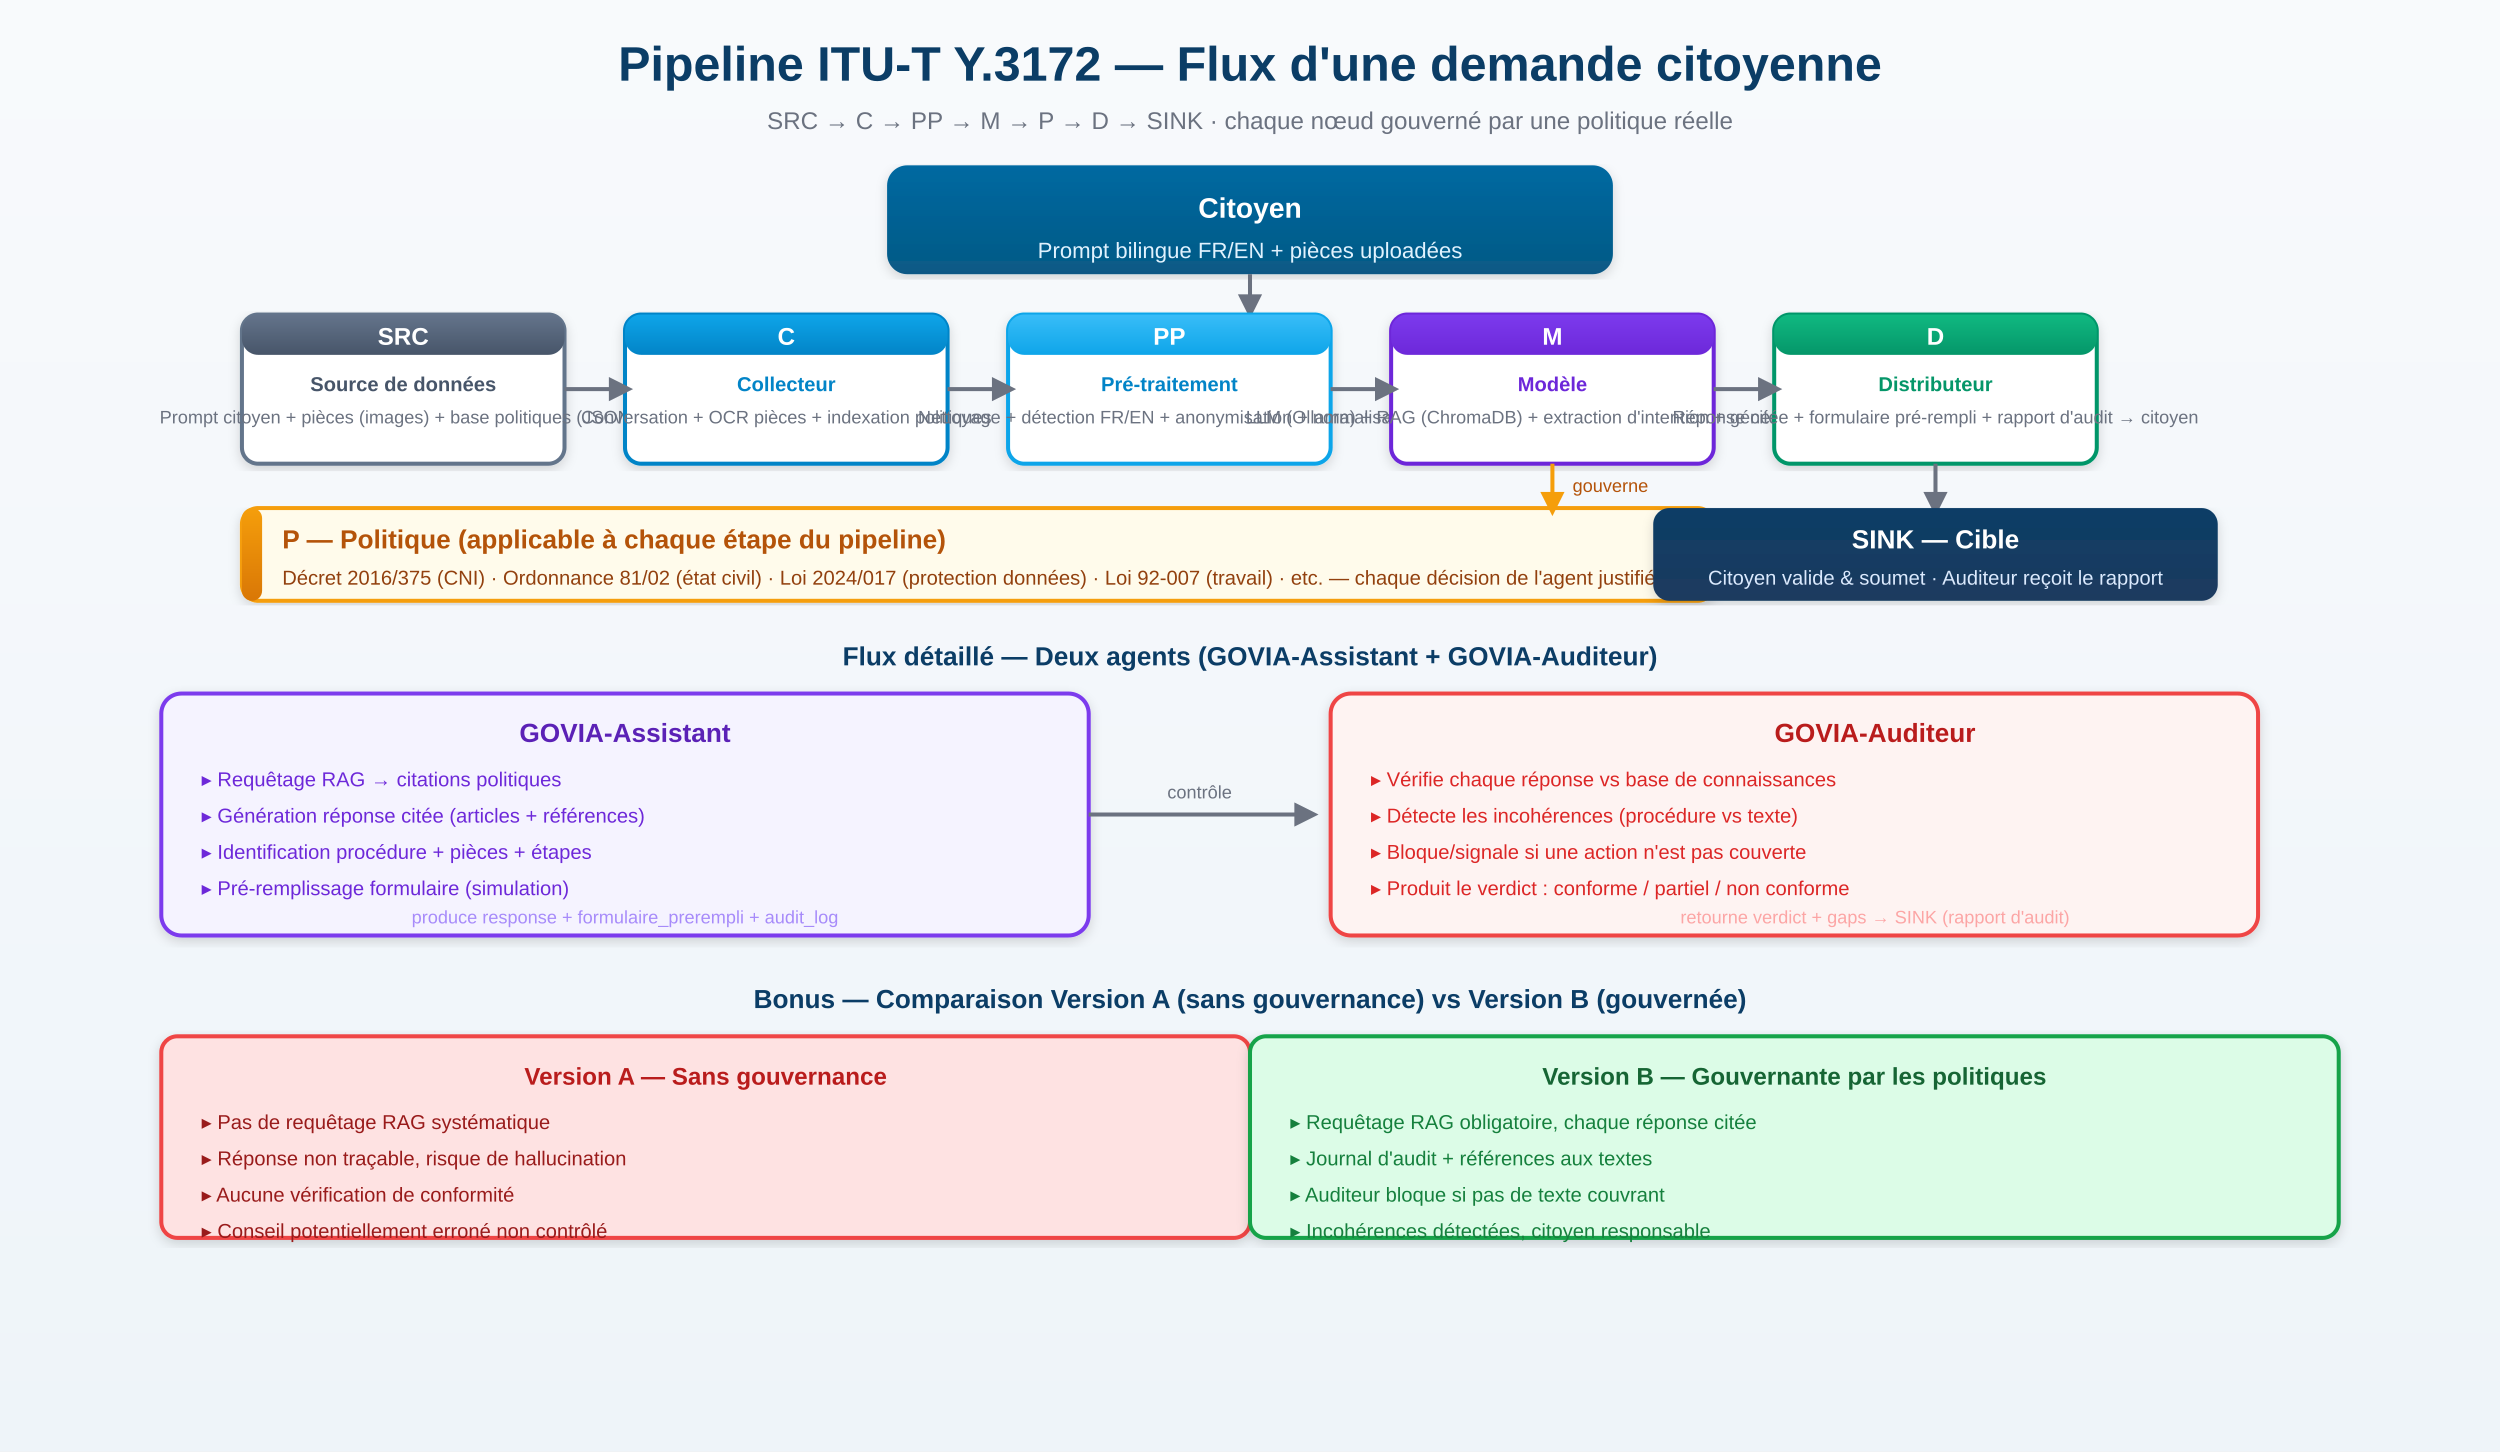
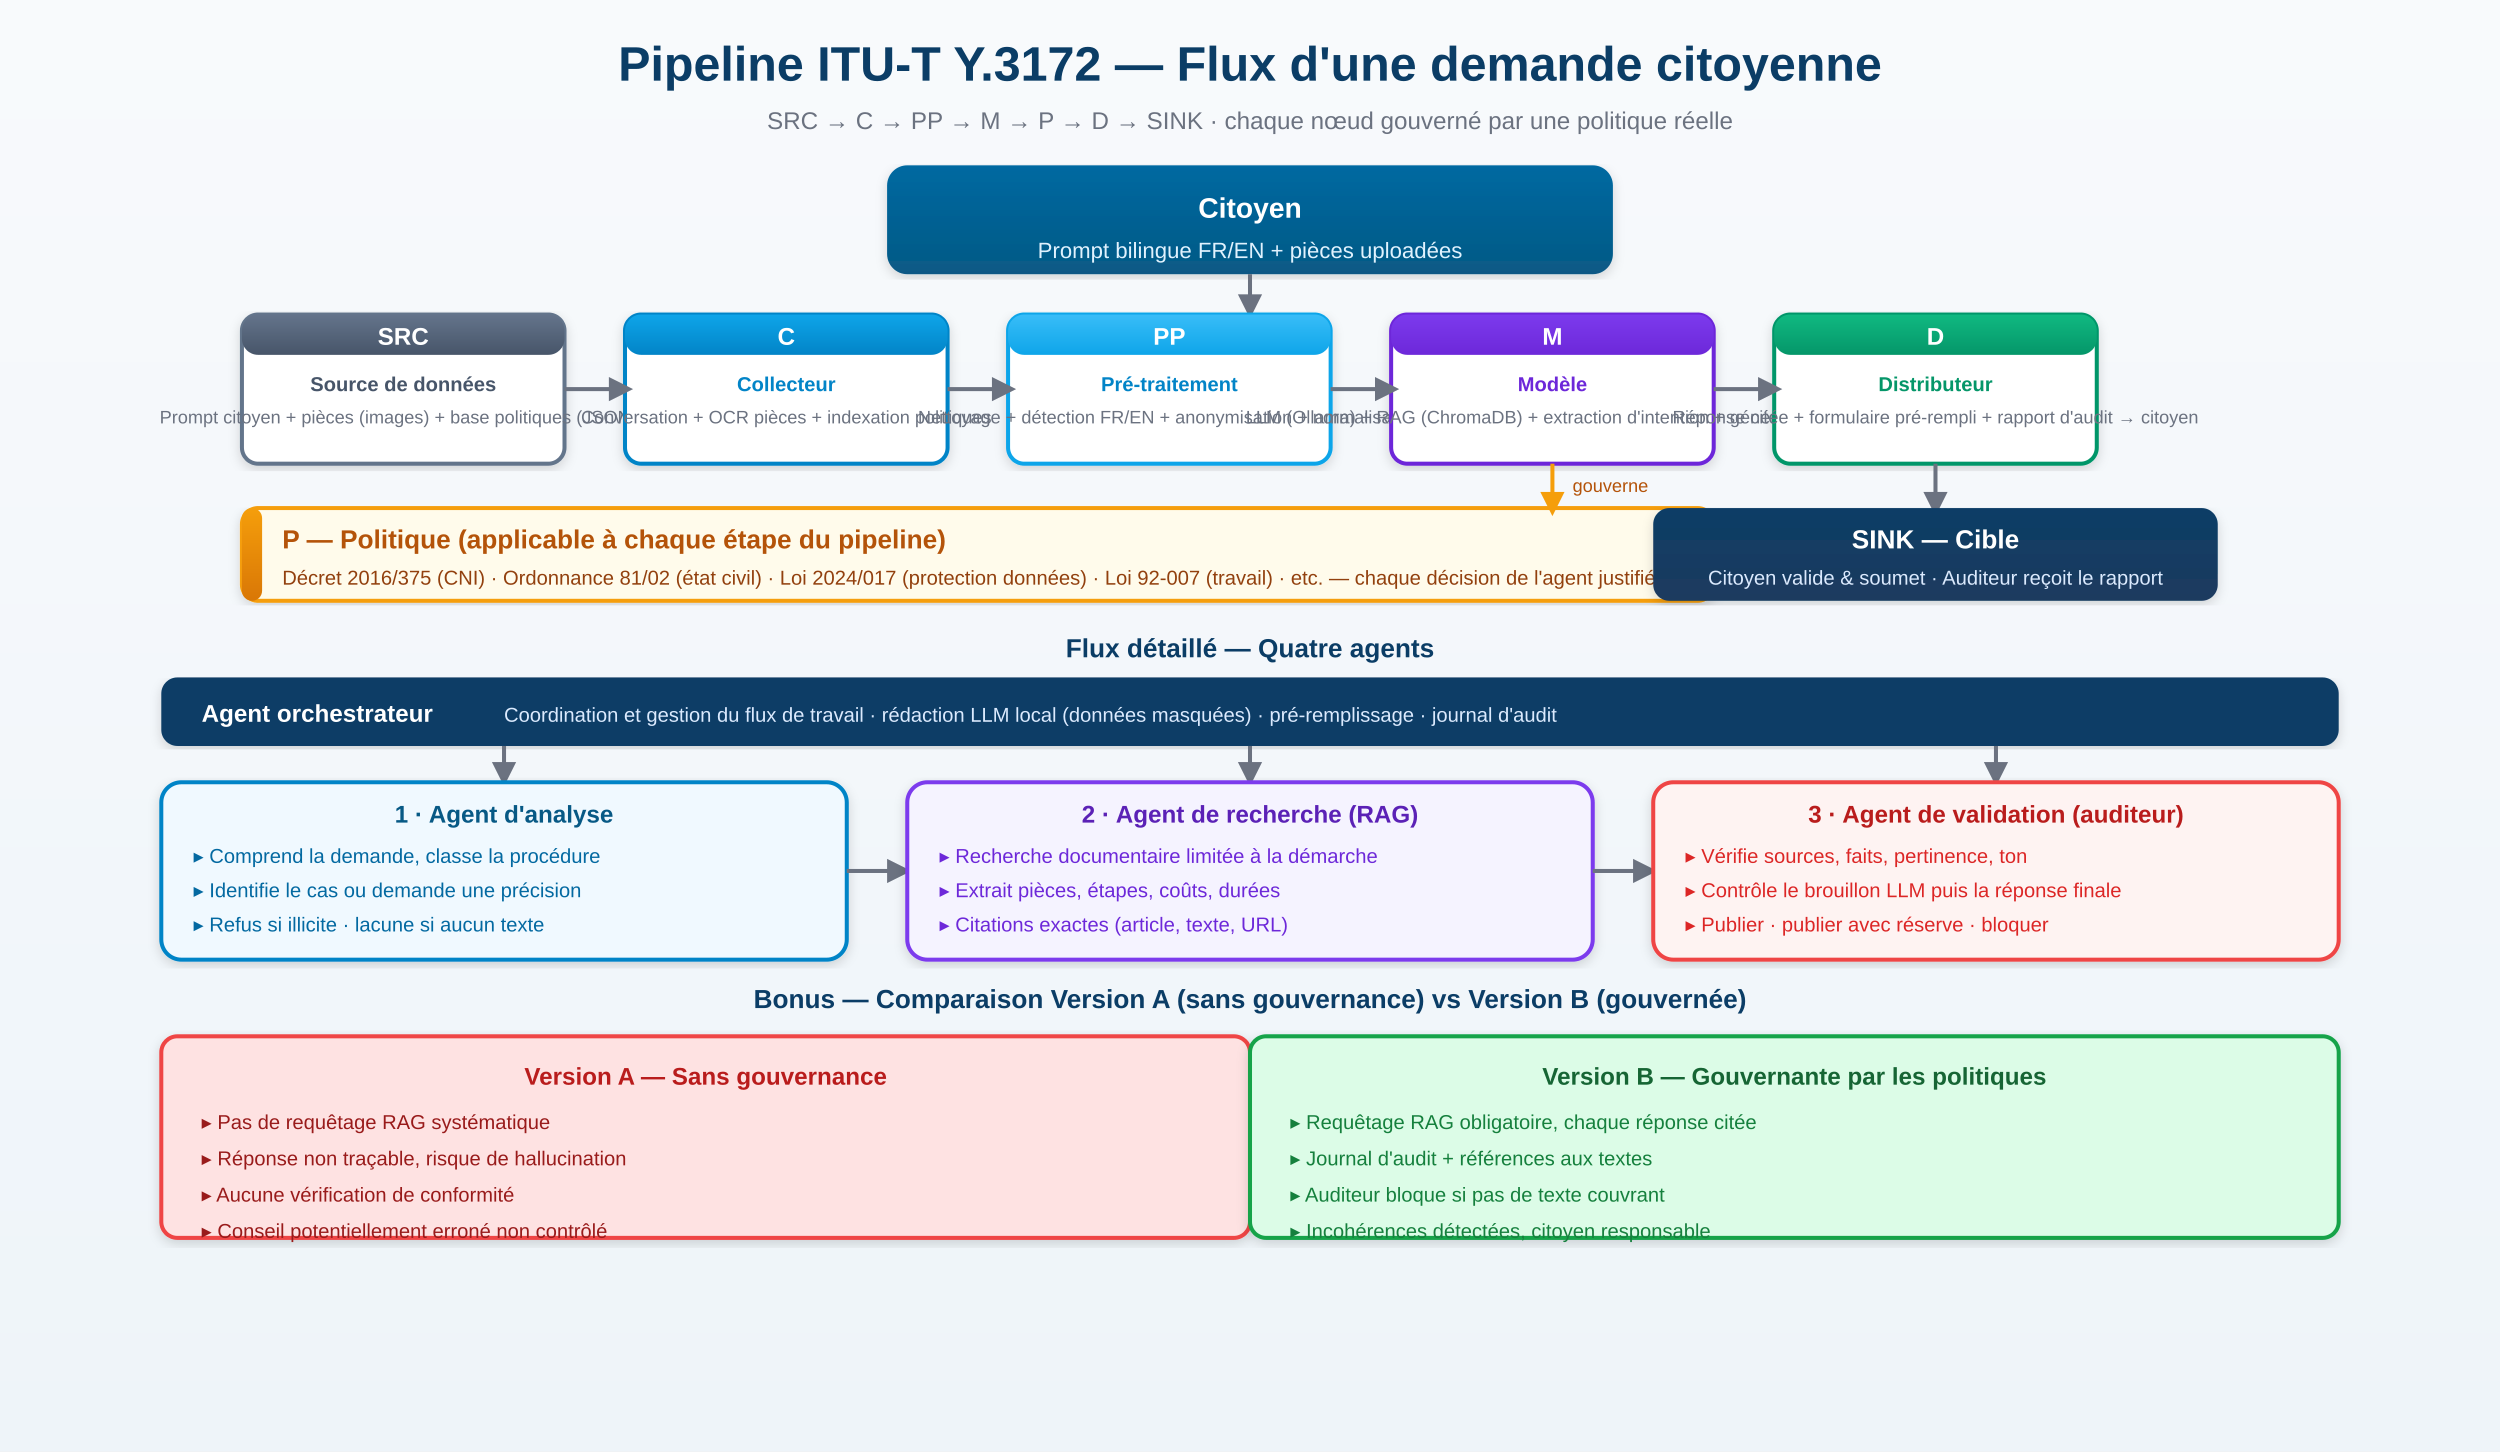
<svg xmlns="http://www.w3.org/2000/svg" viewBox="0 0 1240 720" font-family="'Segoe UI', 'Helvetica Neue', Arial, sans-serif">
  <defs>
    <linearGradient id="bg2" x1="0" y1="0" x2="0" y2="1">
      <stop offset="0" stop-color="#f8fafc" />
      <stop offset="1" stop-color="#eef4f9" />
    </linearGradient>
    <linearGradient id="src" x1="0" y1="0" x2="0" y2="1">
      <stop offset="0" stop-color="#64748b" />
      <stop offset="1" stop-color="#475569" />
    </linearGradient>
    <linearGradient id="c" x1="0" y1="0" x2="0" y2="1">
      <stop offset="0" stop-color="#0ea5e9" />
      <stop offset="1" stop-color="#0284c7" />
    </linearGradient>
    <linearGradient id="pp" x1="0" y1="0" x2="0" y2="1">
      <stop offset="0" stop-color="#38bdf8" />
      <stop offset="1" stop-color="#0ea5e9" />
    </linearGradient>
    <linearGradient id="m" x1="0" y1="0" x2="0" y2="1">
      <stop offset="0" stop-color="#7c3aed" />
      <stop offset="1" stop-color="#6d28d9" />
    </linearGradient>
    <linearGradient id="p" x1="0" y1="0" x2="0" y2="1">
      <stop offset="0" stop-color="#f59e0b" />
      <stop offset="1" stop-color="#d97706" />
    </linearGradient>
    <linearGradient id="d" x1="0" y1="0" x2="0" y2="1">
      <stop offset="0" stop-color="#10b981" />
      <stop offset="1" stop-color="#059669" />
    </linearGradient>
    <linearGradient id="sink" x1="0" y1="0" x2="0" y2="1">
      <stop offset="0" stop-color="#0b3d66" />
      <stop offset="1" stop-color="#1e3a5f" />
    </linearGradient>
    <linearGradient id="citizen" x1="0" y1="0" x2="0" y2="1">
      <stop offset="0" stop-color="#0369a1" />
      <stop offset="1" stop-color="#075985" />
    </linearGradient>
    <filter id="shadow2" x="-5%" y="-5%" width="110%" height="110%">
      <feDropShadow dx="0" dy="2" stdDeviation="3" flood-opacity="0.15" />
    </filter>
    <marker id="arrow2" viewBox="0 0 10 10" refX="5" refY="5" markerWidth="6" markerHeight="6" orient="auto">
      <path d="M0,0 L10,5 L0,10 Z" fill="#6b7280" />
    </marker>
    <marker id="arrowP" viewBox="0 0 10 10" refX="5" refY="5" markerWidth="6" markerHeight="6" orient="auto">
      <path d="M0,0 L10,5 L0,10 Z" fill="#f59e0b" />
    </marker>
  </defs>
  <rect width="1240" height="720" fill="url(#bg2)" />
  <text x="620" y="40" text-anchor="middle" font-size="24" font-weight="bold" fill="#0b3d66">Pipeline ITU-T Y.3172 — Flux d'une demande citoyenne</text>
  <text x="620" y="64" text-anchor="middle" font-size="12" fill="#6b7280">SRC → C → PP → M → P → D → SINK · chaque nœud gouverné par une politique réelle</text>
  <rect x="440" y="82" width="360" height="54" rx="10" fill="url(#citizen)" filter="url(#shadow2)" />
  <text x="620" y="108" text-anchor="middle" font-size="14" font-weight="bold" fill="#ffffff">Citoyen</text>
  <text x="620" y="128" text-anchor="middle" font-size="11" fill="#e0f2fe">Prompt bilingue FR/EN + pièces uploadées</text>
  <line x1="620" y1="136" x2="620" y2="152" stroke="#6b7280" stroke-width="2" marker-end="url(#arrow2)" />
  <rect x="120" y="156" width="160" height="74" rx="8" fill="#ffffff" stroke="#64748b" stroke-width="2" filter="url(#shadow2)" />
  <rect x="120" y="156" width="160" height="20" rx="8" fill="url(#src)" />
  <text x="200" y="171" text-anchor="middle" font-size="12" font-weight="bold" fill="#ffffff">SRC</text>
  <text x="200" y="194" text-anchor="middle" font-size="10" font-weight="bold" fill="#475569">Source de données</text>
  <text x="200" y="210" text-anchor="middle" font-size="9" fill="#6b7280">Prompt citoyen + pièces (images) + base politiques (JSONL)</text>
  <rect x="310" y="156" width="160" height="74" rx="8" fill="#ffffff" stroke="#0284c7" stroke-width="2" filter="url(#shadow2)" />
  <rect x="310" y="156" width="160" height="20" rx="8" fill="url(#c)" />
  <text x="390" y="171" text-anchor="middle" font-size="12" font-weight="bold" fill="#ffffff">C</text>
  <text x="390" y="194" text-anchor="middle" font-size="10" font-weight="bold" fill="#0284c7">Collecteur</text>
  <text x="390" y="210" text-anchor="middle" font-size="9" fill="#6b7280">Conversation + OCR pièces + indexation politiques</text>
  <line x1="280" y1="193" x2="308" y2="193" stroke="#6b7280" stroke-width="2" marker-end="url(#arrow2)" />
  <rect x="500" y="156" width="160" height="74" rx="8" fill="#ffffff" stroke="#0ea5e9" stroke-width="2" filter="url(#shadow2)" />
  <rect x="500" y="156" width="160" height="20" rx="8" fill="url(#pp)" />
  <text x="580" y="171" text-anchor="middle" font-size="12" font-weight="bold" fill="#ffffff">PP</text>
  <text x="580" y="194" text-anchor="middle" font-size="10" font-weight="bold" fill="#0284c7">Pré-traitement</text>
  <text x="580" y="210" text-anchor="middle" font-size="9" fill="#6b7280">Nettoyage + détection FR/EN + anonymisation + normalisation</text>
  <line x1="470" y1="193" x2="498" y2="193" stroke="#6b7280" stroke-width="2" marker-end="url(#arrow2)" />
  <rect x="690" y="156" width="160" height="74" rx="8" fill="#ffffff" stroke="#6d28d9" stroke-width="2" filter="url(#shadow2)" />
  <rect x="690" y="156" width="160" height="20" rx="8" fill="url(#m)" />
  <text x="770" y="171" text-anchor="middle" font-size="12" font-weight="bold" fill="#ffffff">M</text>
  <text x="770" y="194" text-anchor="middle" font-size="10" font-weight="bold" fill="#6d28d9">Modèle</text>
  <text x="770" y="210" text-anchor="middle" font-size="9" fill="#6b7280">LLM (Ollama) + RAG (ChromaDB) + extraction d'intention + génération citée</text>
  <line x1="660" y1="193" x2="688" y2="193" stroke="#6b7280" stroke-width="2" marker-end="url(#arrow2)" />
  <rect x="120" y="252" width="730" height="46" rx="8" fill="#fffbeb" stroke="#f59e0b" stroke-width="2" filter="url(#shadow2)" />
  <rect x="120" y="252" width="10" height="46" rx="5" fill="url(#p)" />
  <text x="140" y="272" font-size="13" font-weight="bold" fill="#b45309">P — Politique (applicable à chaque étape du pipeline)</text>
  <text x="140" y="290" font-size="10" fill="#92400e">Décret 2016/375 (CNI) · Ordonnance 81/02 (état civil) · Loi 2024/017 (protection données) · Loi 92-007 (travail) · etc. — chaque décision de l'agent justifiée par un texte réel</text>
  <line x1="770" y1="230" x2="770" y2="250" stroke="#f59e0b" stroke-width="2" marker-end="url(#arrowP)" />
  <text x="780" y="244" font-size="9" fill="#b45309">gouverne</text>
  <rect x="880" y="156" width="160" height="74" rx="8" fill="#ffffff" stroke="#059669" stroke-width="2" filter="url(#shadow2)" />
  <rect x="880" y="156" width="160" height="20" rx="8" fill="url(#d)" />
  <text x="960" y="171" text-anchor="middle" font-size="12" font-weight="bold" fill="#ffffff">D</text>
  <text x="960" y="194" text-anchor="middle" font-size="10" font-weight="bold" fill="#059669">Distributeur</text>
  <text x="960" y="210" text-anchor="middle" font-size="9" fill="#6b7280">Réponse citée + formulaire pré-rempli + rapport d'audit → citoyen</text>
  <line x1="850" y1="193" x2="878" y2="193" stroke="#6b7280" stroke-width="2" marker-end="url(#arrow2)" />
  <line x1="960" y1="230" x2="960" y2="250" stroke="#6b7280" stroke-width="2" marker-end="url(#arrow2)" />
  <rect x="820" y="252" width="280" height="46" rx="8" fill="url(#sink)" filter="url(#shadow2)" />
  <text x="960" y="272" text-anchor="middle" font-size="13" font-weight="bold" fill="#ffffff">SINK — Cible</text>
  <text x="960" y="290" text-anchor="middle" font-size="10" fill="#dbeafe">Citoyen valide &amp; soumet · Auditeur reçoit le rapport</text>
-   <text x="620" y="330" text-anchor="middle" font-size="13" font-weight="bold" fill="#0b3d66">Flux détaillé — Deux agents (GOVIA-Assistant + GOVIA-Auditeur)</text>
-   <rect x="80" y="344" width="460" height="120" rx="10" fill="#f5f3ff" stroke="#7c3aed" stroke-width="2" filter="url(#shadow2)" />
-   <text x="310" y="368" text-anchor="middle" font-size="13" font-weight="bold" fill="#5b21b6">GOVIA-Assistant</text>
-   <text x="100" y="390" font-size="10" fill="#6d28d9">▸ Requêtage RAG → citations politiques</text>
-   <text x="100" y="408" font-size="10" fill="#6d28d9">▸ Génération réponse citée (articles + références)</text>
-   <text x="100" y="426" font-size="10" fill="#6d28d9">▸ Identification procédure + pièces + étapes</text>
-   <text x="100" y="444" font-size="10" fill="#6d28d9">▸ Pré-remplissage formulaire (simulation)</text>
-   <text x="310" y="458" text-anchor="middle" font-size="9" fill="#a78bfa">produce response + formulaire_prerempli + audit_log</text>
-   <line x1="540" y1="404" x2="648" y2="404" stroke="#6b7280" stroke-width="2" marker-end="url(#arrow2)" />
-   <text x="595" y="396" text-anchor="middle" font-size="9" fill="#6b7280">contrôle</text>
-   <rect x="660" y="344" width="460" height="120" rx="10" fill="#fef3f2" stroke="#ef4444" stroke-width="2" filter="url(#shadow2)" />
-   <text x="930" y="368" text-anchor="middle" font-size="13" font-weight="bold" fill="#b91c1c">GOVIA-Auditeur</text>
-   <text x="680" y="390" font-size="10" fill="#dc2626">▸ Vérifie chaque réponse vs base de connaissances</text>
-   <text x="680" y="408" font-size="10" fill="#dc2626">▸ Détecte les incohérences (procédure vs texte)</text>
-   <text x="680" y="426" font-size="10" fill="#dc2626">▸ Bloque/signale si une action n'est pas couverte</text>
-   <text x="680" y="444" font-size="10" fill="#dc2626">▸ Produit le verdict : conforme / partiel / non conforme</text>
-   <text x="930" y="458" text-anchor="middle" font-size="9" fill="#fca5a5">retourne verdict + gaps → SINK (rapport d'audit)</text>
+   <text x="620" y="326" text-anchor="middle" font-size="13" font-weight="bold" fill="#0b3d66">Flux détaillé — Quatre agents</text>
+   <rect x="80" y="336" width="1080" height="34" rx="8" fill="#0b3d66" filter="url(#shadow2)" />
+   <text x="100" y="358" font-size="12" font-weight="bold" fill="#ffffff">Agent orchestrateur</text>
+   <text x="250" y="358" font-size="10" fill="#dbeafe">Coordination et gestion du flux de travail · rédaction LLM local (données masquées) · pré-remplissage · journal d'audit</text>
+   <line x1="250" y1="370" x2="250" y2="384" stroke="#6b7280" stroke-width="2" marker-end="url(#arrow2)" />
+   <line x1="620" y1="370" x2="620" y2="384" stroke="#6b7280" stroke-width="2" marker-end="url(#arrow2)" />
+   <line x1="990" y1="370" x2="990" y2="384" stroke="#6b7280" stroke-width="2" marker-end="url(#arrow2)" />
+   <rect x="80" y="388" width="340" height="88" rx="10" fill="#f0f9ff" stroke="#0284c7" stroke-width="2" filter="url(#shadow2)" />
+   <text x="250" y="408" text-anchor="middle" font-size="12" font-weight="bold" fill="#075985">1 · Agent d'analyse</text>
+   <text x="96" y="428" font-size="10" fill="#0369a1">▸ Comprend la demande, classe la procédure</text>
+   <text x="96" y="445" font-size="10" fill="#0369a1">▸ Identifie le cas ou demande une précision</text>
+   <text x="96" y="462" font-size="10" fill="#0369a1">▸ Refus si illicite · lacune si aucun texte</text>
+   <line x1="420" y1="432" x2="446" y2="432" stroke="#6b7280" stroke-width="2" marker-end="url(#arrow2)" />
+   <rect x="450" y="388" width="340" height="88" rx="10" fill="#f5f3ff" stroke="#7c3aed" stroke-width="2" filter="url(#shadow2)" />
+   <text x="620" y="408" text-anchor="middle" font-size="12" font-weight="bold" fill="#5b21b6">2 · Agent de recherche (RAG)</text>
+   <text x="466" y="428" font-size="10" fill="#6d28d9">▸ Recherche documentaire limitée à la démarche</text>
+   <text x="466" y="445" font-size="10" fill="#6d28d9">▸ Extrait pièces, étapes, coûts, durées</text>
+   <text x="466" y="462" font-size="10" fill="#6d28d9">▸ Citations exactes (article, texte, URL)</text>
+   <line x1="790" y1="432" x2="816" y2="432" stroke="#6b7280" stroke-width="2" marker-end="url(#arrow2)" />
+   <rect x="820" y="388" width="340" height="88" rx="10" fill="#fef3f2" stroke="#ef4444" stroke-width="2" filter="url(#shadow2)" />
+   <text x="990" y="408" text-anchor="middle" font-size="12" font-weight="bold" fill="#b91c1c">3 · Agent de validation (auditeur)</text>
+   <text x="836" y="428" font-size="10" fill="#dc2626">▸ Vérifie sources, faits, pertinence, ton</text>
+   <text x="836" y="445" font-size="10" fill="#dc2626">▸ Contrôle le brouillon LLM puis la réponse finale</text>
+   <text x="836" y="462" font-size="10" fill="#dc2626">▸ Publier · publier avec réserve · bloquer</text>
  <text x="620" y="500" text-anchor="middle" font-size="13" font-weight="bold" fill="#0b3d66">Bonus — Comparaison Version A (sans gouvernance) vs Version B (gouvernée)</text>
  <rect x="80" y="514" width="540" height="100" rx="8" fill="#fee2e2" stroke="#ef4444" stroke-width="2" filter="url(#shadow2)" />
  <text x="350" y="538" text-anchor="middle" font-size="12" font-weight="bold" fill="#b91c1c">Version A — Sans gouvernance</text>
  <text x="100" y="560" font-size="10" fill="#991b1b">▸ Pas de requêtage RAG systématique</text>
  <text x="100" y="578" font-size="10" fill="#991b1b">▸ Réponse non traçable, risque de hallucination</text>
  <text x="100" y="596" font-size="10" fill="#991b1b">▸ Aucune vérification de conformité</text>
  <text x="100" y="614" font-size="10" fill="#991b1b">▸ Conseil potentiellement erroné non contrôlé</text>
  <rect x="620" y="514" width="540" height="100" rx="8" fill="#dcfce7" stroke="#16a34a" stroke-width="2" filter="url(#shadow2)" />
  <text x="890" y="538" text-anchor="middle" font-size="12" font-weight="bold" fill="#166534">Version B — Gouvernante par les politiques</text>
  <text x="640" y="560" font-size="10" fill="#15803d">▸ Requêtage RAG obligatoire, chaque réponse citée</text>
  <text x="640" y="578" font-size="10" fill="#15803d">▸ Journal d'audit + références aux textes</text>
  <text x="640" y="596" font-size="10" fill="#15803d">▸ Auditeur bloque si pas de texte couvrant</text>
  <text x="640" y="614" font-size="10" fill="#15803d">▸ Incohérences détectées, citoyen responsable</text>
</svg>
